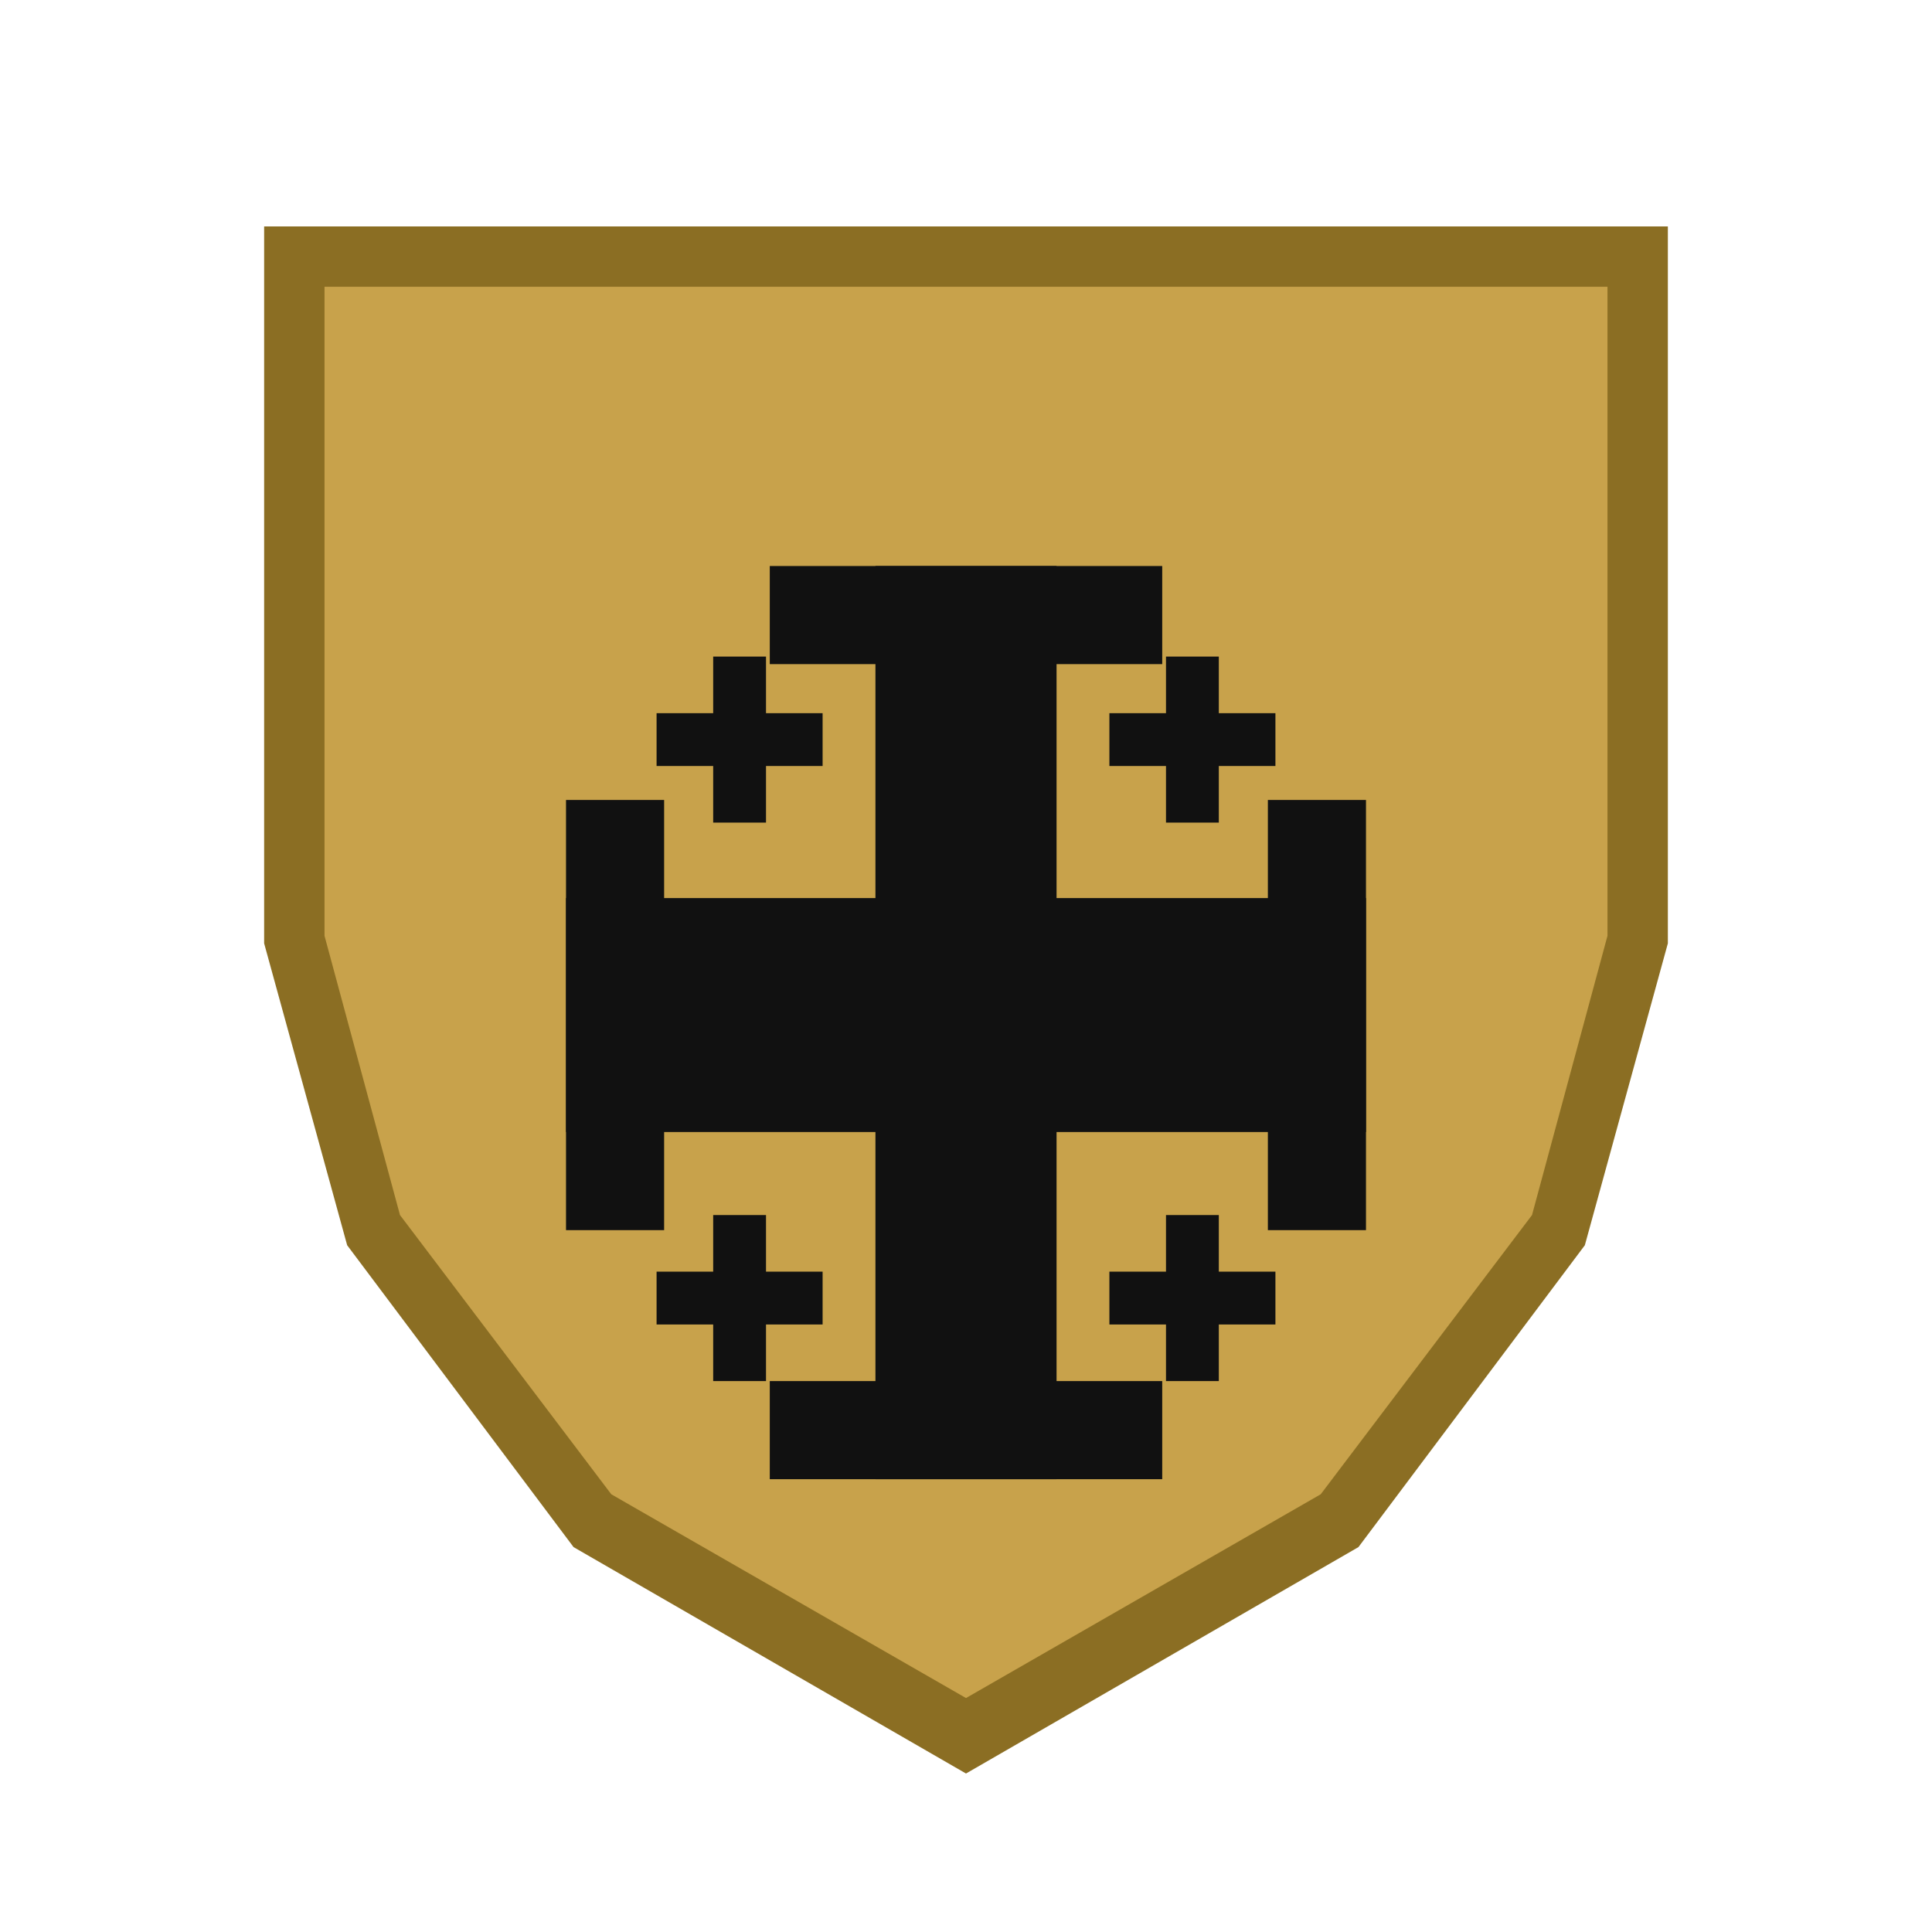
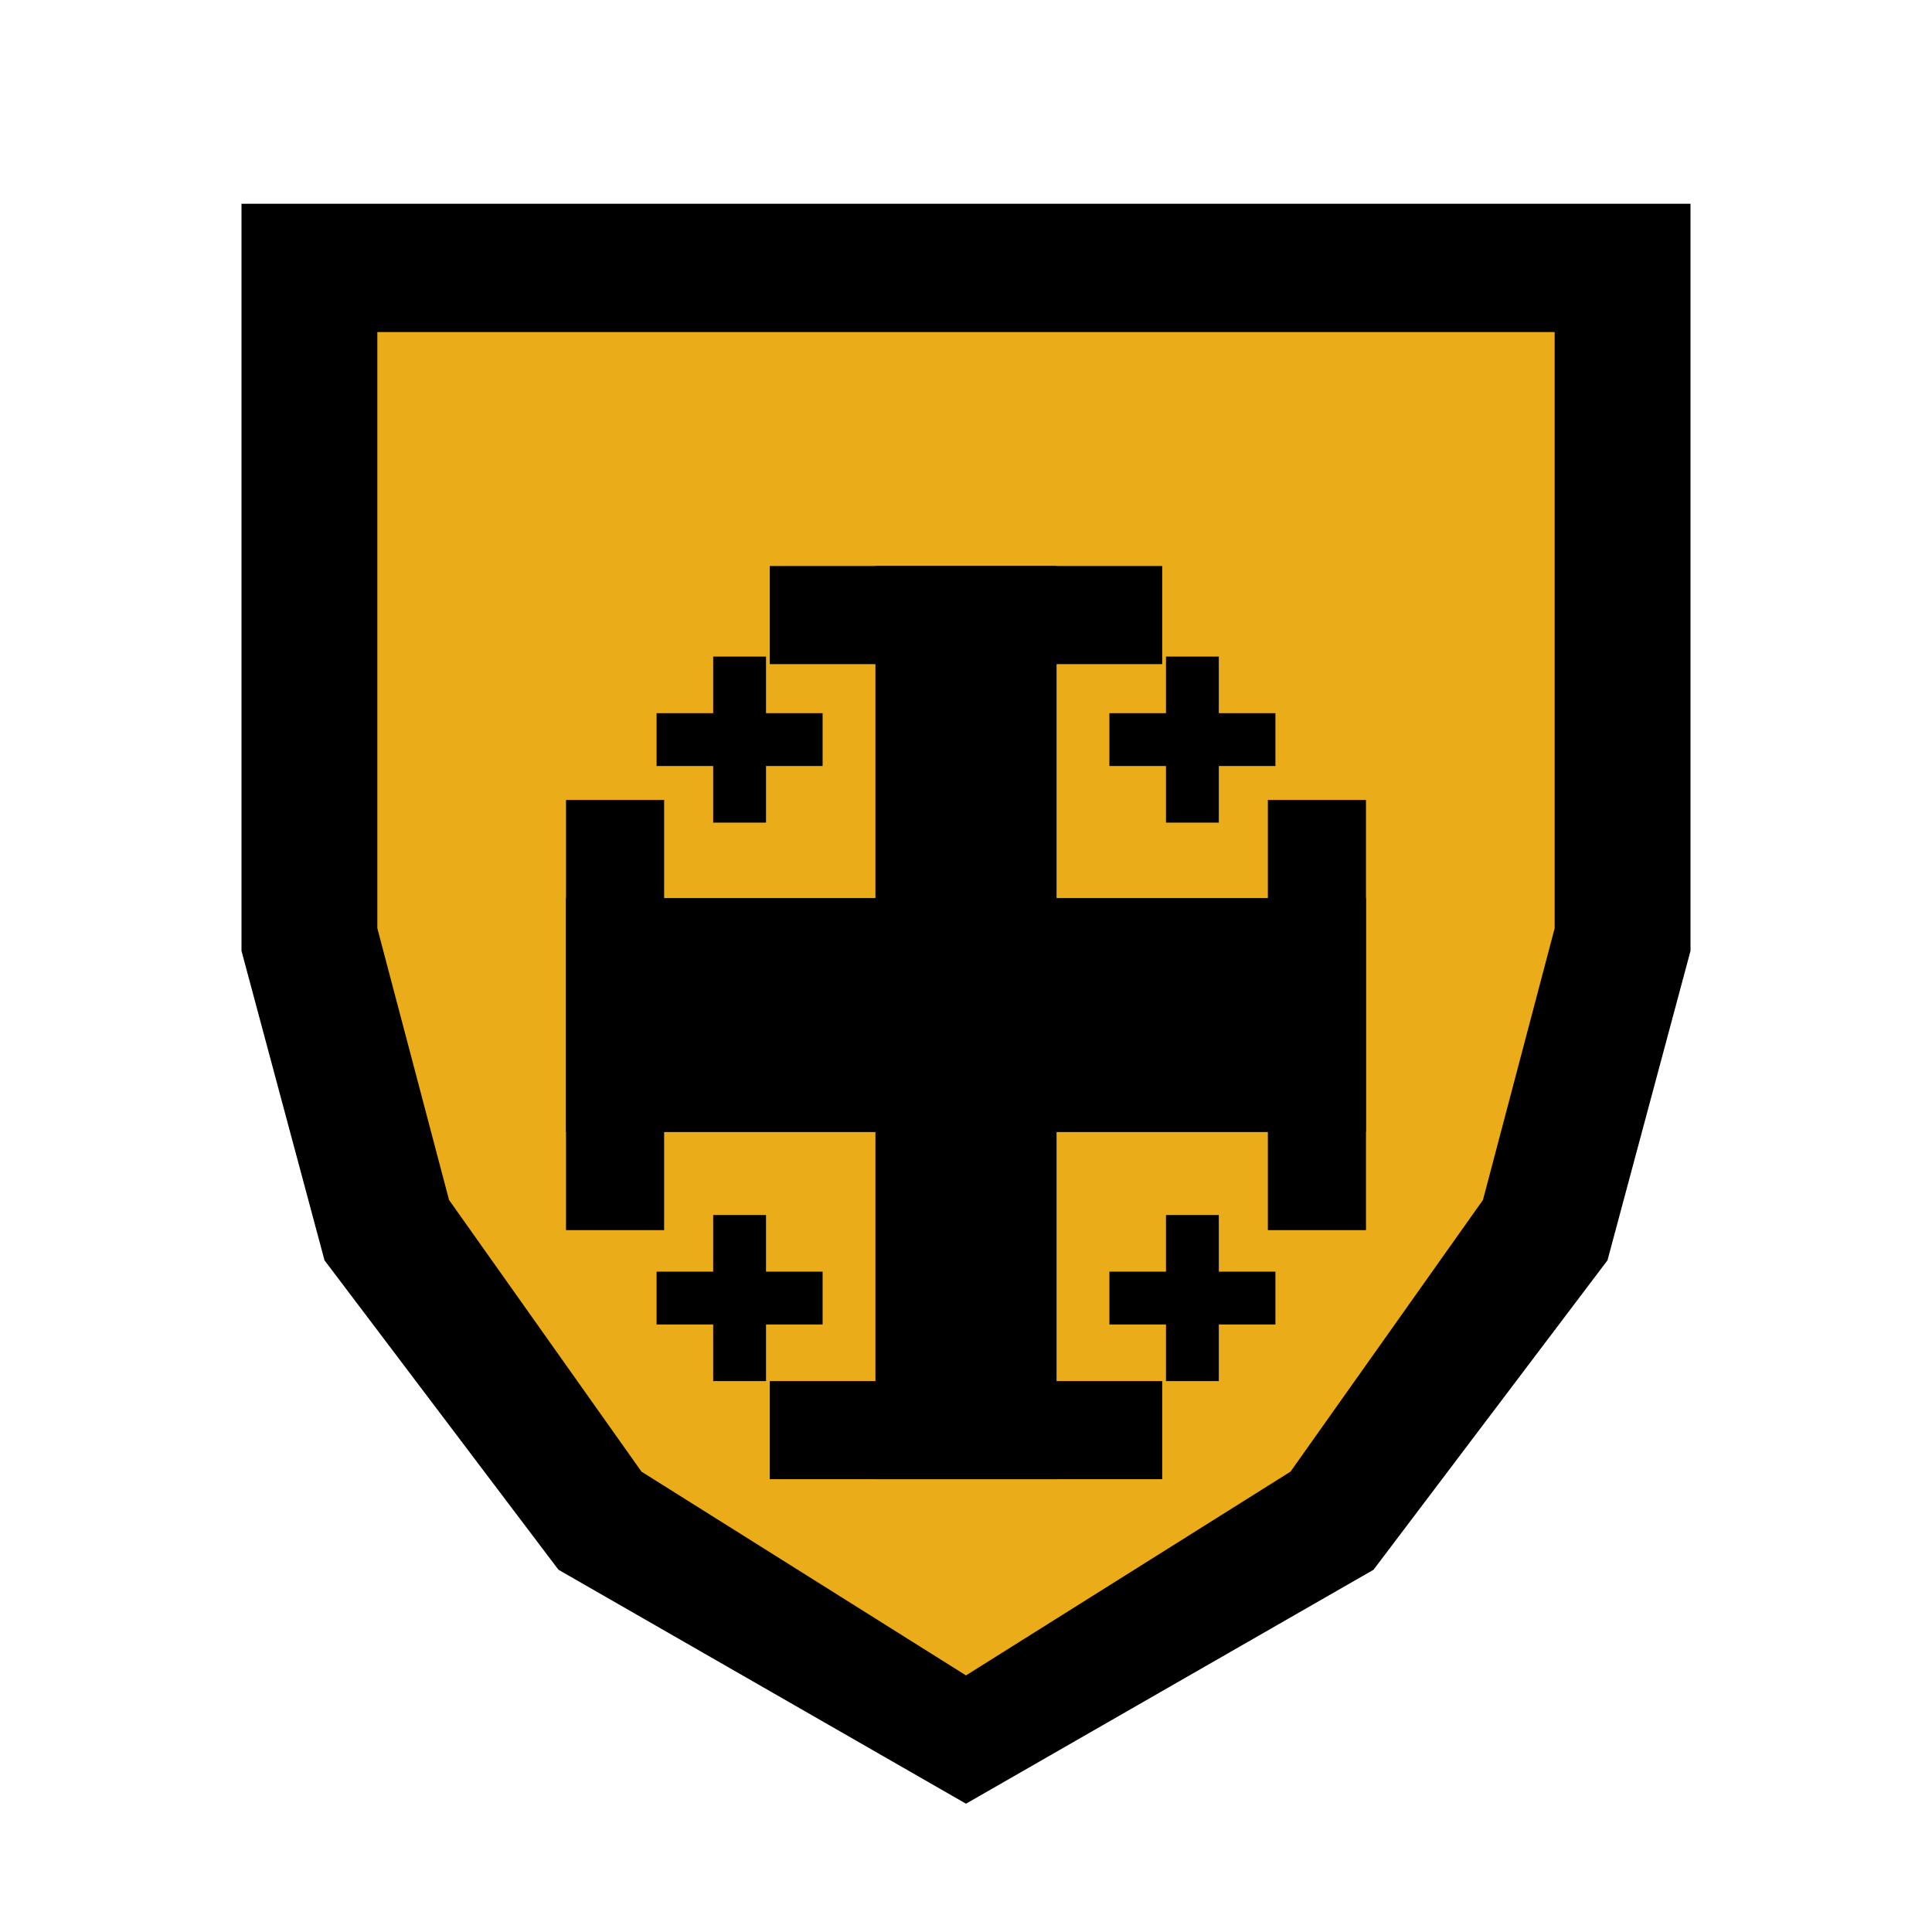
<svg xmlns="http://www.w3.org/2000/svg" viewBox="0 0 512 512" width="512" height="512" role="img" aria-label="Connor with Honor Jerusalem cross">
-   <path d="M70 60 H442 V250 L420 330 L360 410 L256 470 L152 410 L92 330 L70 250 Z" fill="#8B6E23" />
-   <path d="M86 76 H426 V248 L406 322 L350 396 L256 450 L162 396 L106 322 L86 248 Z" fill="#C8A24B" />
-   <g fill="#111">
+   <path d="M64 54 H448 V252 L426 334 L364 416 L256 478 L148 416 L86 334 L64 252 Z" fill="#000000" />
+   <path d="M100 88 H412 V246 L393 318 L342 390 L256 444 L170 390 L119 318 L100 246 Z" fill="#EAAC19" />
+   <g fill="#000000">
    <rect x="232" y="150" width="48" height="242" />
    <rect x="150" y="238" width="212" height="62" />
    <rect x="204" y="150" width="104" height="26" />
    <rect x="204" y="366" width="104" height="26" />
    <rect x="150" y="212" width="26" height="114" />
    <rect x="336" y="212" width="26" height="114" />
    <rect x="189" y="174" width="14" height="44" />
    <rect x="174" y="189" width="44" height="14" />
    <rect x="309" y="174" width="14" height="44" />
    <rect x="294" y="189" width="44" height="14" />
    <rect x="189" y="322" width="14" height="44" />
    <rect x="174" y="337" width="44" height="14" />
    <rect x="309" y="322" width="14" height="44" />
    <rect x="294" y="337" width="44" height="14" />
  </g>
</svg>
